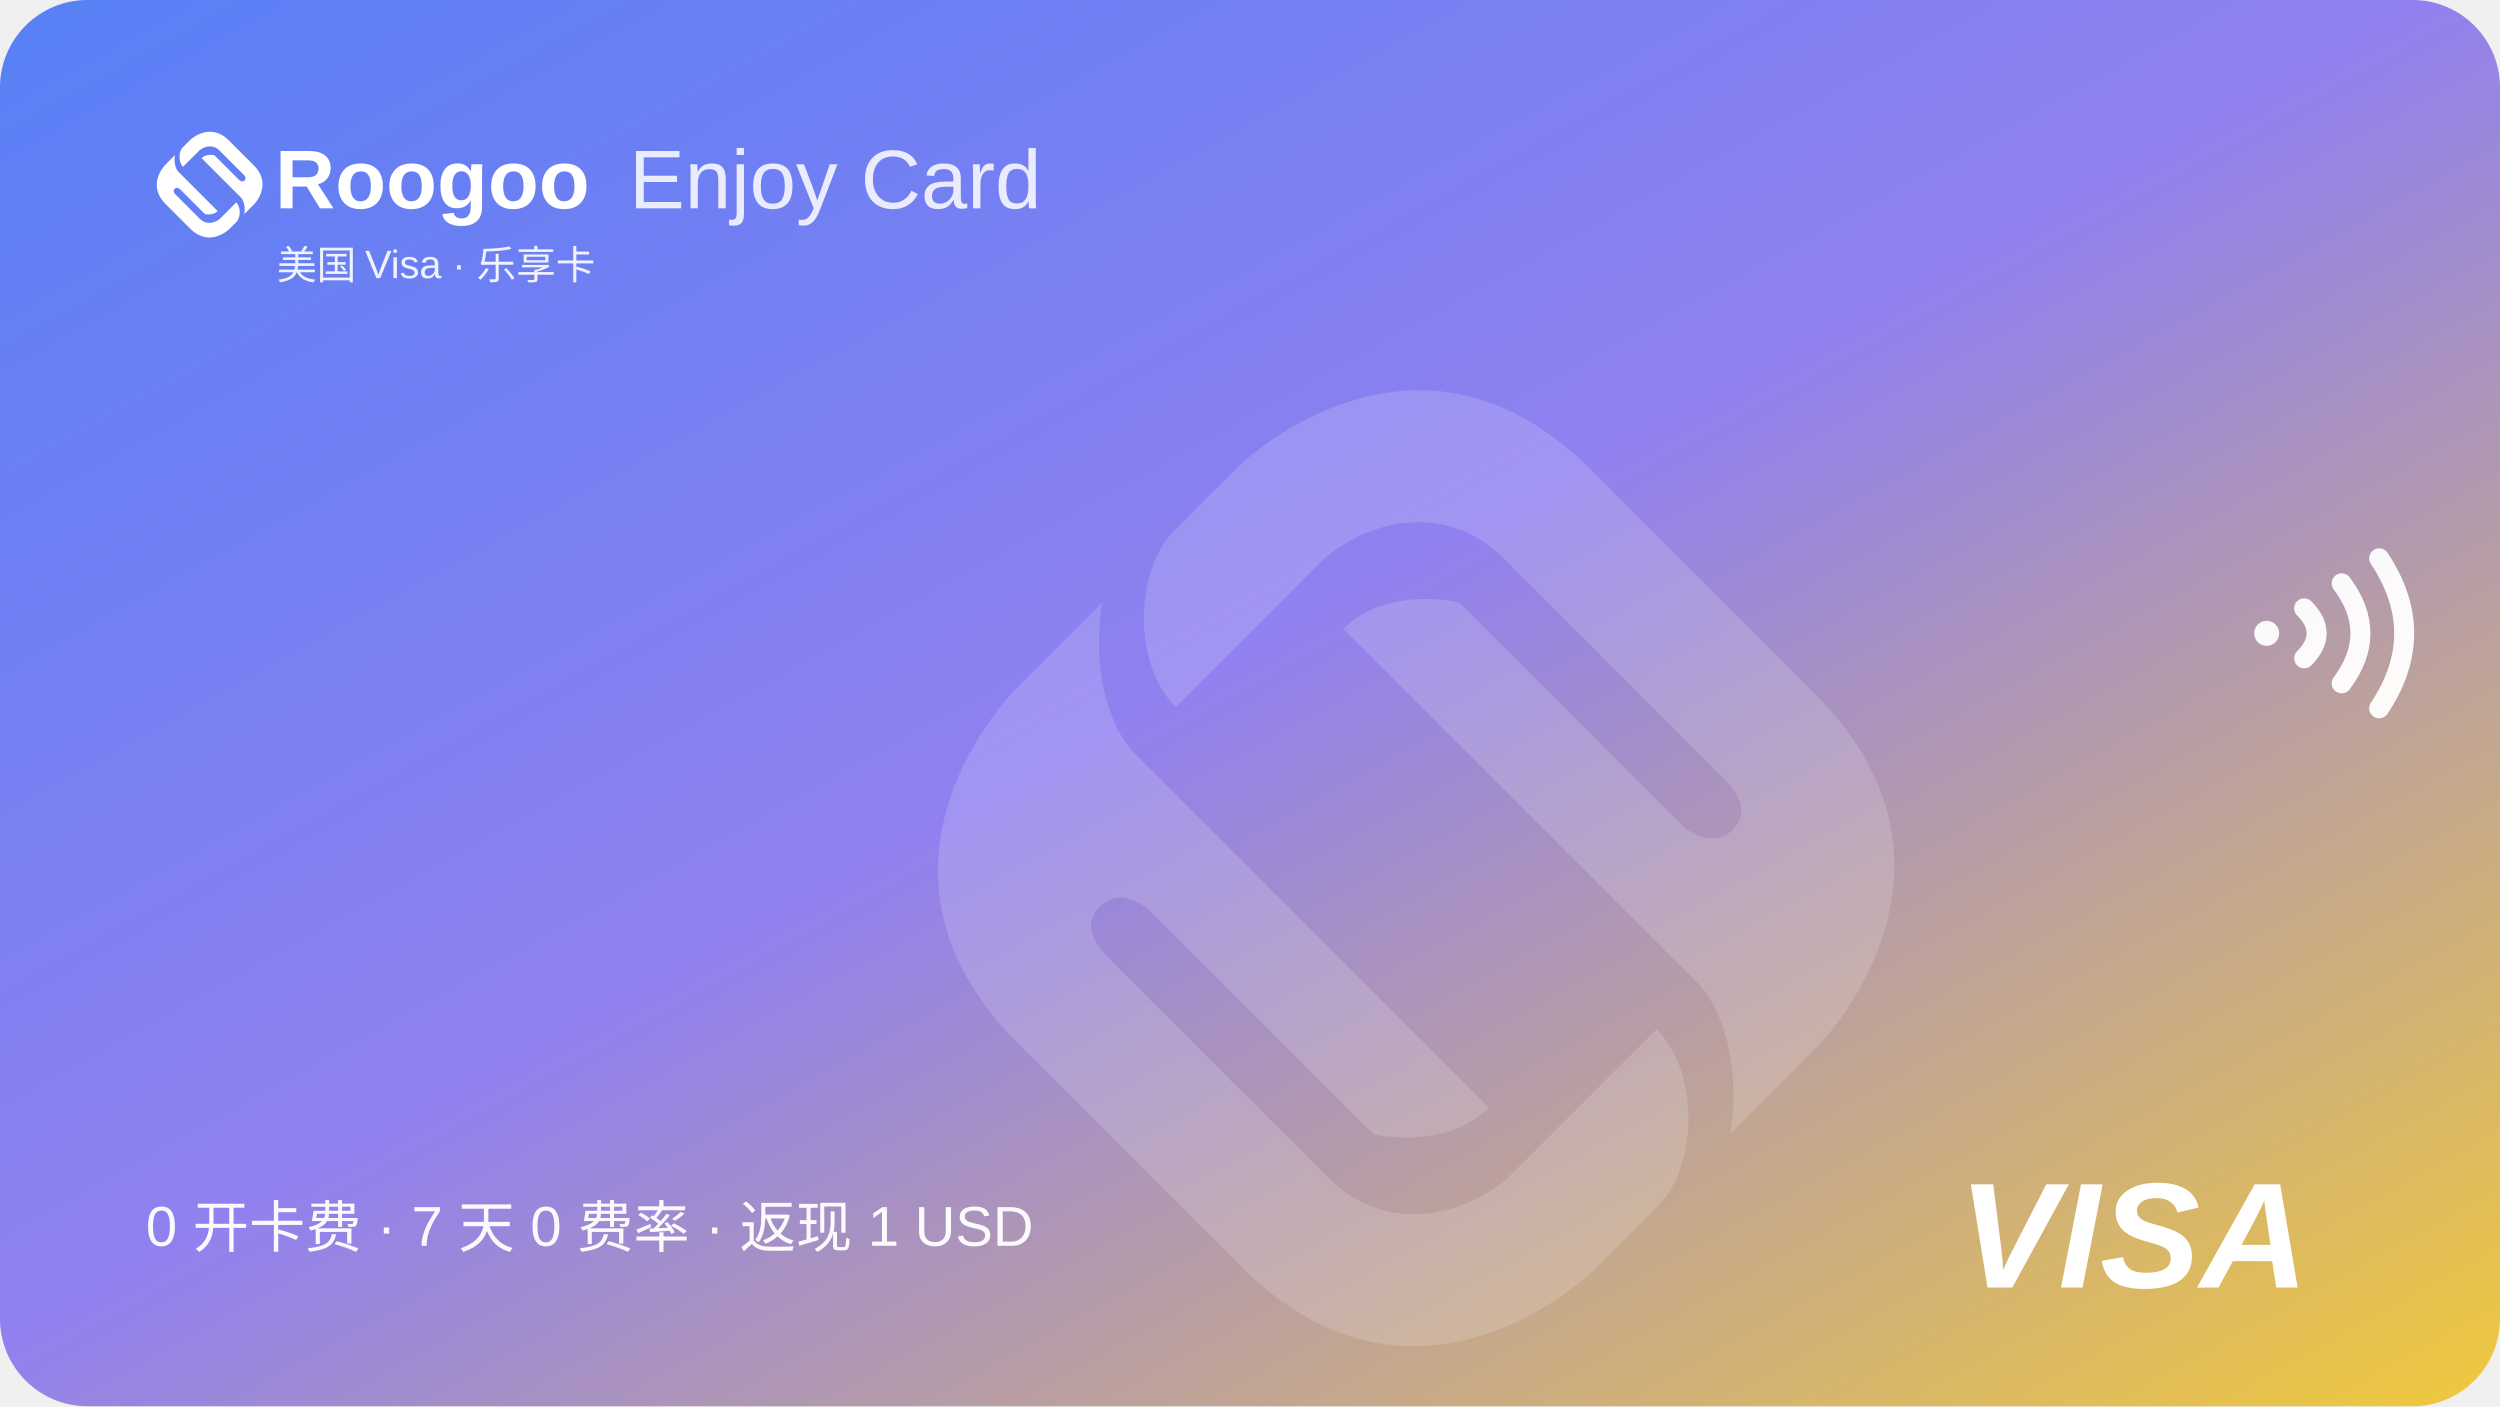
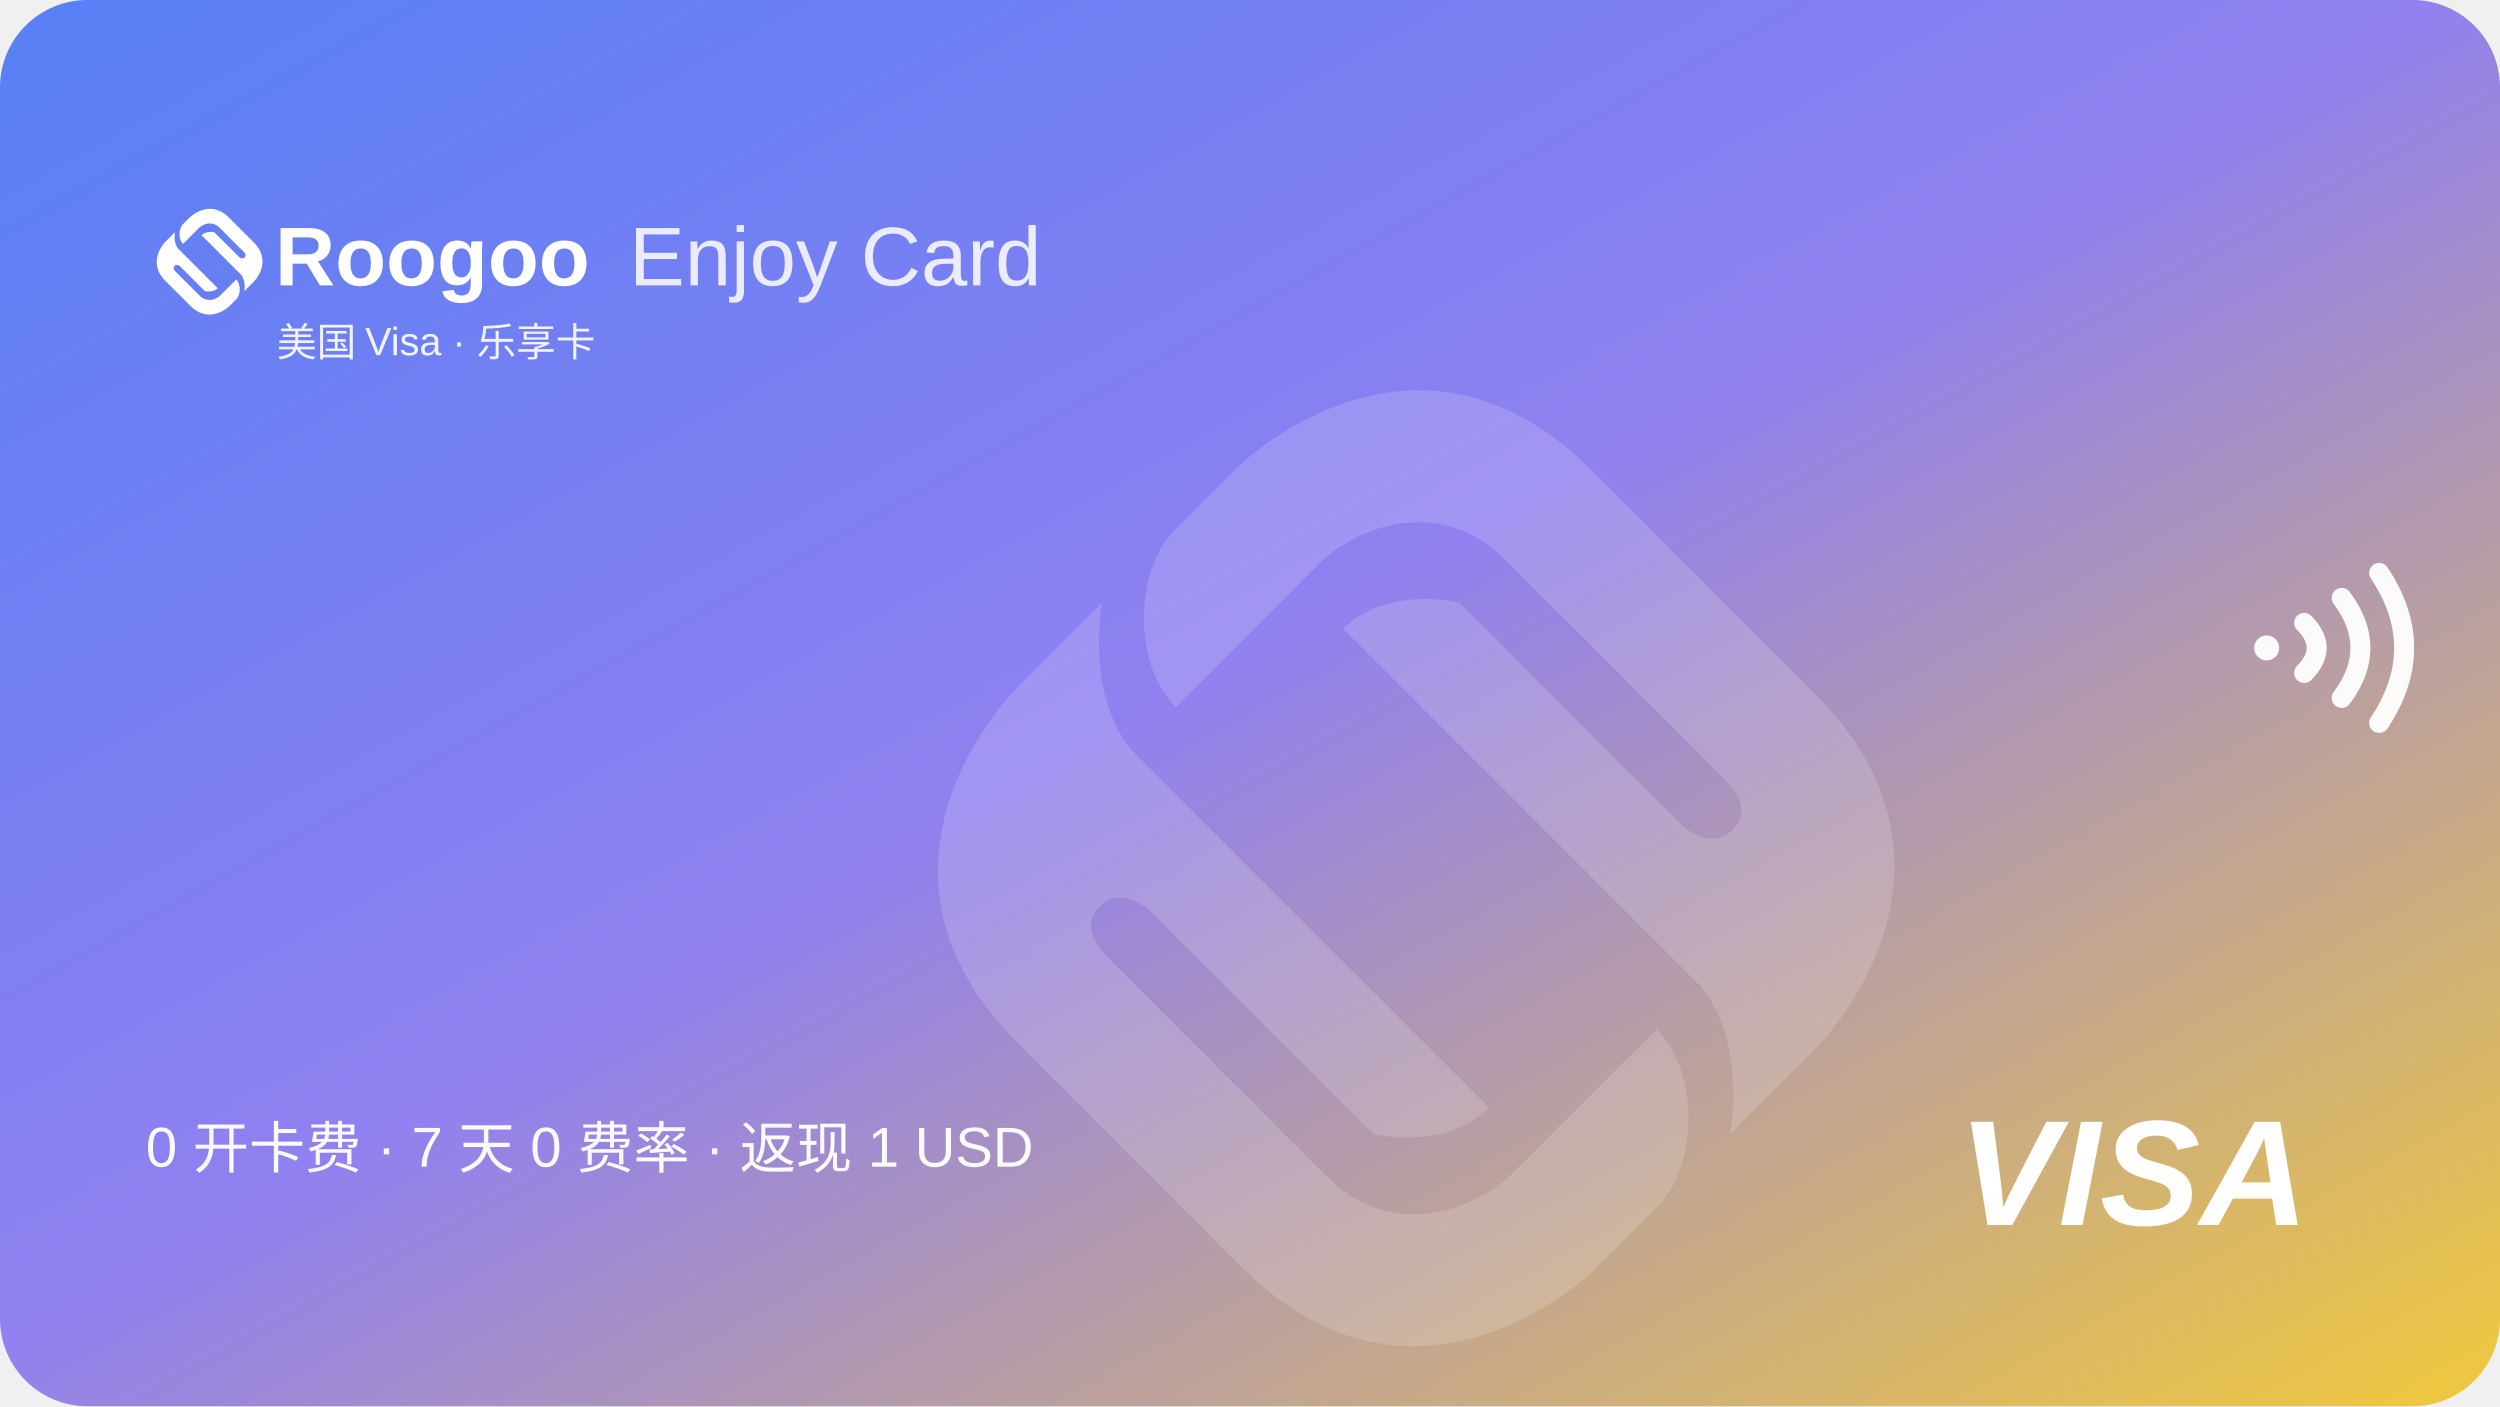
<svg xmlns="http://www.w3.org/2000/svg" width="1200" height="675" viewBox="0 0 1200 675">
  <defs>
    <linearGradient id="card-grad" x1="0%" y1="0%" x2="100%" y2="100%">
      <stop offset="0%" stop-color="#3D6BF3" />
      <stop offset="48%" stop-color="#8F7EF0" />
      <stop offset="100%" stop-color="#F0C93C" />
    </linearGradient>
    <linearGradient id="sheen" x1="0%" y1="0%" x2="100%" y2="100%">
      <stop offset="0%" stop-color="#FFFFFF" stop-opacity="0.14" />
      <stop offset="55%" stop-color="#FFFFFF" stop-opacity="0" />
    </linearGradient>
  </defs>
  <rect x="0" y="0" width="1200" height="675" rx="42" fill="url(#card-grad)" />
  <rect x="0" y="0" width="1200" height="675" rx="42" fill="url(#sheen)" />
  <g transform="translate(403,140) scale(47)">
    <g transform="translate(5.8884,5.8884) rotate(45) translate(-5.8884,-5.8884) translate(1.7014,1.748)" fill="#FFFFFF" opacity="0.16">
      <path d="M7.086,3.567 C7.73,3.567 8.374,4.281 8.374,4.833 L8.374,5.733 C8.374,5.733 8.374,8.281 5.797,8.281 L2.577,8.281 C-0.002,8.281 2.40997403e-09,5.742 2.40997403e-09,5.733 L0,4.493 C0.643,5.343 1.288,5.343 1.288,5.343 L6.441,5.343 C6.441,5.98 5.797,6.37 5.797,6.37 L2.576,6.37 C2.572,6.37 2.178,6.381 2.178,6.704 C2.178,7.027 2.576,7.011 2.576,7.011 L5.797,7.011 C6.503,7.011 7.006,6.47 7.086,5.733 Z M2.577,1.47041384e-16 L5.797,1.47041384e-16 C8.376,1.47041384e-16 8.374,2.539 8.374,2.548 L8.374,3.788 C7.731,2.938 7.086,2.938 7.086,2.938 L1.933,2.938 C1.933,2.301 2.578,1.911 2.578,1.911 L5.798,1.911 C5.802,1.911 6.196,1.899 6.196,1.577 C6.196,1.254 5.798,1.27 5.798,1.27 L2.577,1.27 C1.871,1.27 1.368,1.811 1.288,2.548 L1.288,4.714 C0.644,4.714 0,4 0,3.448 L-4.07328864e-16,2.548 C-4.07328864e-16,2.548 -4.07328864e-16,1.47041384e-16 2.577,1.47041384e-16 Z" />
    </g>
  </g>
-   <g transform="translate(70,58)">
+   <g transform="translate(70,95)">
    <g transform="scale(5.2)">
      <g transform="translate(5.8884,5.8884) rotate(45) translate(-5.8884,-5.8884) translate(1.7014,1.748)" fill="#FFFFFF">
        <path d="M7.086,3.567 C7.73,3.567 8.374,4.281 8.374,4.833 L8.374,5.733 C8.374,5.733 8.374,8.281 5.797,8.281 L2.577,8.281 C-0.002,8.281 2.40997403e-09,5.742 2.40997403e-09,5.733 L0,4.493 C0.643,5.343 1.288,5.343 1.288,5.343 L6.441,5.343 C6.441,5.98 5.797,6.37 5.797,6.37 L2.576,6.37 C2.572,6.37 2.178,6.381 2.178,6.704 C2.178,7.027 2.576,7.011 2.576,7.011 L5.797,7.011 C6.503,7.011 7.006,6.47 7.086,5.733 Z M2.577,1.47041384e-16 L5.797,1.47041384e-16 C8.376,1.47041384e-16 8.374,2.539 8.374,2.548 L8.374,3.788 C7.731,2.938 7.086,2.938 7.086,2.938 L1.933,2.938 C1.933,2.301 2.578,1.911 2.578,1.911 L5.798,1.911 C5.802,1.911 6.196,1.899 6.196,1.577 C6.196,1.254 5.798,1.27 5.798,1.27 L2.577,1.27 C1.871,1.27 1.368,1.811 1.288,2.548 L1.288,4.714 C0.644,4.714 0,4 0,3.448 L-4.07328864e-16,2.548 C-4.07328864e-16,2.548 -4.07328864e-16,1.47041384e-16 2.577,1.47041384e-16 Z" />
      </g>
    </g>
    <text x="62" y="42" fill="#FFFFFF" font-family="Arial-BoldMT, Arial" font-size="40" font-weight="bold">Roogoo</text>
    <text x="232" y="42" fill="#FFFFFF" fill-opacity="0.85" font-family="ArialMT, Arial" font-size="40">Enjoy Card</text>
    <text x="63" y="76" fill="#FFFFFF" fill-opacity="0.9" font-family="ArialMT, Arial" font-size="19">美国 Visa · 乐享卡</text>
  </g>
-   <g transform="translate(1082,268) scale(6) rotate(90 6 6)" fill="none">
+   <g transform="translate(1082,275) scale(6) rotate(90 6 6)" fill="none">
    <path d="M0,2 C4,-0.667 8,-0.667 12,2 M2,5 C4.667,3 7.333,3 10,5 M4,8 C5.333,6.667 6.667,6.667 8,8" stroke="#FFFFFF" stroke-width="1.6" stroke-linecap="round" opacity="0.95" />
    <circle cx="6" cy="11" r="1" fill="#FFFFFF" opacity="0.95" />
  </g>
-   <text x="70" y="598" fill="#FFFFFF" fill-opacity="0.95" font-family="ArialMT, Arial" font-size="27">0 开卡费 · 7 天 0 费率 · 返现 1 USD</text>
-   <text x="940" y="618" fill="#FFFFFF" font-family="Arial-BoldMT, Arial" font-size="72" font-weight="bold" font-style="italic">VISA</text>
+   <text x="70" y="560" fill="#FFFFFF" fill-opacity="0.95" font-family="ArialMT, Arial" font-size="27">0 开卡费 · 7 天 0 费率 · 返现 1 USD</text>
+   <text x="940" y="588" fill="#FFFFFF" font-family="Arial-BoldMT, Arial" font-size="72" font-weight="bold" font-style="italic">VISA</text>
</svg>
